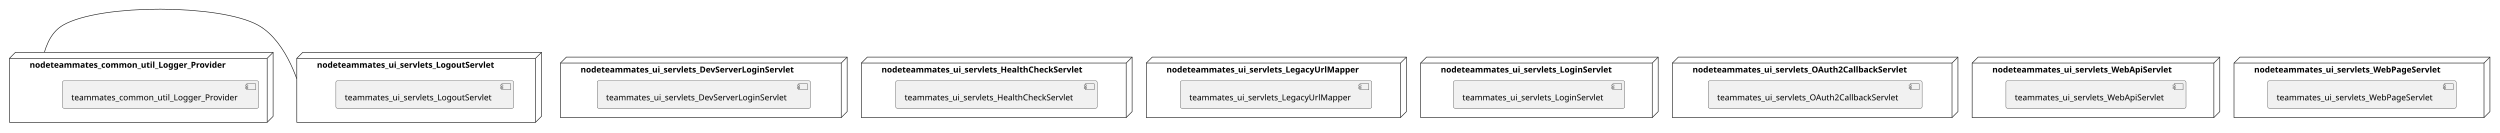
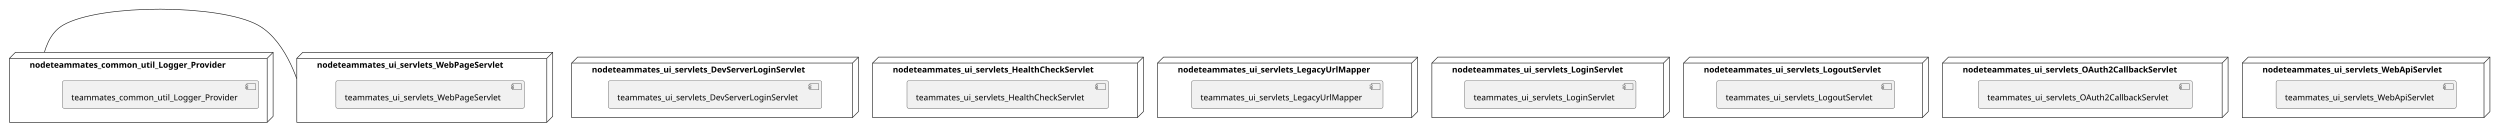
<svg xmlns="http://www.w3.org/2000/svg" xmlns:xlink="http://www.w3.org/1999/xlink" contentStyleType="text/css" height="223px" preserveAspectRatio="none" style="width:4220px;height:223px;background:#FFFFFF;" version="1.1" viewBox="0 0 4220 223" width="4220px" zoomAndPan="magnify">
  <defs />
  <g>
    <g id="cluster_nodeteammates_common_util_Logger_Provider">
      <polygon fill="none" points="16,98.41,26,88.41,461,88.41,461,196.41,451,206.41,16,206.41,16,98.41" style="stroke:#181818;stroke-width:1.0;" />
      <line style="stroke:#181818;stroke-width:1.0;" x1="451" x2="461" y1="98.41" y2="88.41" />
      <line style="stroke:#181818;stroke-width:1.0;" x1="16" x2="451" y1="98.41" y2="98.41" />
      <line style="stroke:#181818;stroke-width:1.0;" x1="451" x2="451" y1="98.41" y2="206.41" />
      <text fill="#000000" font-family="sans-serif" font-size="14" font-weight="bold" lengthAdjust="spacing" textLength="369" x="50" y="114.405">nodeteammates_common_util_Logger_Provider</text>
    </g>
    <g id="cluster_nodeteammates_ui_servlets_DevServerLoginServlet">
-       <polygon fill="none" points="946,106.41,956,96.41,1430,96.41,1430,188.41,1420,198.41,946,198.41,946,106.41" style="stroke:#181818;stroke-width:1.0;" />
-       <line style="stroke:#181818;stroke-width:1.0;" x1="1420" x2="1430" y1="106.41" y2="96.41" />
-       <line style="stroke:#181818;stroke-width:1.0;" x1="946" x2="1420" y1="106.41" y2="106.41" />
-       <line style="stroke:#181818;stroke-width:1.0;" x1="1420" x2="1420" y1="106.41" y2="198.41" />
-       <text fill="#000000" font-family="sans-serif" font-size="14" font-weight="bold" lengthAdjust="spacing" textLength="408" x="980" y="122.405">nodeteammates_ui_servlets_DevServerLoginServlet</text>
+       <polygon fill="none" points="965,106.41,975,96.41,1449,96.41,1449,188.41,1439,198.41,965,198.41,965,106.41" style="stroke:#181818;stroke-width:1.0;" />
+       <line style="stroke:#181818;stroke-width:1.0;" x1="1439" x2="1449" y1="106.41" y2="96.41" />
+       <line style="stroke:#181818;stroke-width:1.0;" x1="965" x2="1439" y1="106.41" y2="106.41" />
+       <line style="stroke:#181818;stroke-width:1.0;" x1="1439" x2="1439" y1="106.41" y2="198.41" />
+       <text fill="#000000" font-family="sans-serif" font-size="14" font-weight="bold" lengthAdjust="spacing" textLength="408" x="999" y="122.405">nodeteammates_ui_servlets_DevServerLoginServlet</text>
    </g>
    <g id="cluster_nodeteammates_ui_servlets_HealthCheckServlet">
-       <polygon fill="none" points="1454,106.41,1464,96.41,1911,96.41,1911,188.41,1901,198.41,1454,198.41,1454,106.41" style="stroke:#181818;stroke-width:1.0;" />
-       <line style="stroke:#181818;stroke-width:1.0;" x1="1901" x2="1911" y1="106.41" y2="96.41" />
-       <line style="stroke:#181818;stroke-width:1.0;" x1="1454" x2="1901" y1="106.41" y2="106.41" />
-       <line style="stroke:#181818;stroke-width:1.0;" x1="1901" x2="1901" y1="106.41" y2="198.41" />
-       <text fill="#000000" font-family="sans-serif" font-size="14" font-weight="bold" lengthAdjust="spacing" textLength="381" x="1488" y="122.405">nodeteammates_ui_servlets_HealthCheckServlet</text>
+       <polygon fill="none" points="1473,106.41,1483,96.41,1930,96.41,1930,188.41,1920,198.41,1473,198.41,1473,106.41" style="stroke:#181818;stroke-width:1.0;" />
+       <line style="stroke:#181818;stroke-width:1.0;" x1="1920" x2="1930" y1="106.41" y2="96.41" />
+       <line style="stroke:#181818;stroke-width:1.0;" x1="1473" x2="1920" y1="106.41" y2="106.41" />
+       <line style="stroke:#181818;stroke-width:1.0;" x1="1920" x2="1920" y1="106.41" y2="198.41" />
+       <text fill="#000000" font-family="sans-serif" font-size="14" font-weight="bold" lengthAdjust="spacing" textLength="381" x="1507" y="122.405">nodeteammates_ui_servlets_HealthCheckServlet</text>
    </g>
    <g id="cluster_nodeteammates_ui_servlets_LegacyUrlMapper">
-       <polygon fill="none" points="1935,106.41,1945,96.41,2374,96.41,2374,188.41,2364,198.41,1935,198.41,1935,106.41" style="stroke:#181818;stroke-width:1.0;" />
-       <line style="stroke:#181818;stroke-width:1.0;" x1="2364" x2="2374" y1="106.41" y2="96.41" />
-       <line style="stroke:#181818;stroke-width:1.0;" x1="1935" x2="2364" y1="106.41" y2="106.41" />
-       <line style="stroke:#181818;stroke-width:1.0;" x1="2364" x2="2364" y1="106.41" y2="198.41" />
-       <text fill="#000000" font-family="sans-serif" font-size="14" font-weight="bold" lengthAdjust="spacing" textLength="363" x="1969" y="122.405">nodeteammates_ui_servlets_LegacyUrlMapper</text>
+       <polygon fill="none" points="1954,106.41,1964,96.41,2393,96.41,2393,188.41,2383,198.41,1954,198.41,1954,106.41" style="stroke:#181818;stroke-width:1.0;" />
+       <line style="stroke:#181818;stroke-width:1.0;" x1="2383" x2="2393" y1="106.41" y2="96.41" />
+       <line style="stroke:#181818;stroke-width:1.0;" x1="1954" x2="2383" y1="106.41" y2="106.41" />
+       <line style="stroke:#181818;stroke-width:1.0;" x1="2383" x2="2383" y1="106.41" y2="198.41" />
+       <text fill="#000000" font-family="sans-serif" font-size="14" font-weight="bold" lengthAdjust="spacing" textLength="363" x="1988" y="122.405">nodeteammates_ui_servlets_LegacyUrlMapper</text>
    </g>
    <g id="cluster_nodeteammates_ui_servlets_LoginServlet">
-       <polygon fill="none" points="2398,106.41,2408,96.41,2799,96.41,2799,188.41,2789,198.41,2398,198.41,2398,106.41" style="stroke:#181818;stroke-width:1.0;" />
-       <line style="stroke:#181818;stroke-width:1.0;" x1="2789" x2="2799" y1="106.41" y2="96.41" />
-       <line style="stroke:#181818;stroke-width:1.0;" x1="2398" x2="2789" y1="106.41" y2="106.41" />
-       <line style="stroke:#181818;stroke-width:1.0;" x1="2789" x2="2789" y1="106.41" y2="198.41" />
-       <text fill="#000000" font-family="sans-serif" font-size="14" font-weight="bold" lengthAdjust="spacing" textLength="325" x="2432" y="122.405">nodeteammates_ui_servlets_LoginServlet</text>
+       <polygon fill="none" points="2417,106.41,2427,96.41,2818,96.41,2818,188.41,2808,198.41,2417,198.41,2417,106.41" style="stroke:#181818;stroke-width:1.0;" />
+       <line style="stroke:#181818;stroke-width:1.0;" x1="2808" x2="2818" y1="106.41" y2="96.41" />
+       <line style="stroke:#181818;stroke-width:1.0;" x1="2417" x2="2808" y1="106.41" y2="106.41" />
+       <line style="stroke:#181818;stroke-width:1.0;" x1="2808" x2="2808" y1="106.41" y2="198.41" />
+       <text fill="#000000" font-family="sans-serif" font-size="14" font-weight="bold" lengthAdjust="spacing" textLength="325" x="2451" y="122.405">nodeteammates_ui_servlets_LoginServlet</text>
    </g>
    <g id="cluster_nodeteammates_ui_servlets_LogoutServlet">
-       <polygon fill="none" points="501,98.41,511,88.41,914,88.41,914,196.41,904,206.41,501,206.41,501,98.41" style="stroke:#181818;stroke-width:1.0;" />
-       <line style="stroke:#181818;stroke-width:1.0;" x1="904" x2="914" y1="98.41" y2="88.41" />
-       <line style="stroke:#181818;stroke-width:1.0;" x1="501" x2="904" y1="98.41" y2="98.41" />
-       <line style="stroke:#181818;stroke-width:1.0;" x1="904" x2="904" y1="98.41" y2="206.41" />
-       <text fill="#000000" font-family="sans-serif" font-size="14" font-weight="bold" lengthAdjust="spacing" textLength="337" x="535" y="114.405">nodeteammates_ui_servlets_LogoutServlet</text>
+       <polygon fill="none" points="2842,106.41,2852,96.41,3255,96.41,3255,188.41,3245,198.41,2842,198.41,2842,106.41" style="stroke:#181818;stroke-width:1.0;" />
+       <line style="stroke:#181818;stroke-width:1.0;" x1="3245" x2="3255" y1="106.41" y2="96.41" />
+       <line style="stroke:#181818;stroke-width:1.0;" x1="2842" x2="3245" y1="106.41" y2="106.41" />
+       <line style="stroke:#181818;stroke-width:1.0;" x1="3245" x2="3245" y1="106.41" y2="198.41" />
+       <text fill="#000000" font-family="sans-serif" font-size="14" font-weight="bold" lengthAdjust="spacing" textLength="337" x="2876" y="122.405">nodeteammates_ui_servlets_LogoutServlet</text>
    </g>
    <g id="cluster_nodeteammates_ui_servlets_OAuth2CallbackServlet">
-       <polygon fill="none" points="2823,106.41,2833,96.41,3305,96.41,3305,188.41,3295,198.41,2823,198.41,2823,106.41" style="stroke:#181818;stroke-width:1.0;" />
-       <line style="stroke:#181818;stroke-width:1.0;" x1="3295" x2="3305" y1="106.41" y2="96.41" />
-       <line style="stroke:#181818;stroke-width:1.0;" x1="2823" x2="3295" y1="106.41" y2="106.41" />
-       <line style="stroke:#181818;stroke-width:1.0;" x1="3295" x2="3295" y1="106.41" y2="198.41" />
-       <text fill="#000000" font-family="sans-serif" font-size="14" font-weight="bold" lengthAdjust="spacing" textLength="406" x="2857" y="122.405">nodeteammates_ui_servlets_OAuth2CallbackServlet</text>
+       <polygon fill="none" points="3279,106.41,3289,96.41,3761,96.41,3761,188.41,3751,198.41,3279,198.41,3279,106.41" style="stroke:#181818;stroke-width:1.0;" />
+       <line style="stroke:#181818;stroke-width:1.0;" x1="3751" x2="3761" y1="106.41" y2="96.41" />
+       <line style="stroke:#181818;stroke-width:1.0;" x1="3279" x2="3751" y1="106.41" y2="106.41" />
+       <line style="stroke:#181818;stroke-width:1.0;" x1="3751" x2="3751" y1="106.41" y2="198.41" />
+       <text fill="#000000" font-family="sans-serif" font-size="14" font-weight="bold" lengthAdjust="spacing" textLength="406" x="3313" y="122.405">nodeteammates_ui_servlets_OAuth2CallbackServlet</text>
    </g>
    <g id="cluster_nodeteammates_ui_servlets_WebApiServlet">
-       <polygon fill="none" points="3329,106.41,3339,96.41,3747,96.41,3747,188.41,3737,198.41,3329,198.41,3329,106.41" style="stroke:#181818;stroke-width:1.0;" />
-       <line style="stroke:#181818;stroke-width:1.0;" x1="3737" x2="3747" y1="106.41" y2="96.41" />
-       <line style="stroke:#181818;stroke-width:1.0;" x1="3329" x2="3737" y1="106.41" y2="106.41" />
-       <line style="stroke:#181818;stroke-width:1.0;" x1="3737" x2="3737" y1="106.41" y2="198.41" />
-       <text fill="#000000" font-family="sans-serif" font-size="14" font-weight="bold" lengthAdjust="spacing" textLength="342" x="3363" y="122.405">nodeteammates_ui_servlets_WebApiServlet</text>
+       <polygon fill="none" points="3785,106.41,3795,96.41,4203,96.41,4203,188.41,4193,198.41,3785,198.41,3785,106.41" style="stroke:#181818;stroke-width:1.0;" />
+       <line style="stroke:#181818;stroke-width:1.0;" x1="4193" x2="4203" y1="106.41" y2="96.41" />
+       <line style="stroke:#181818;stroke-width:1.0;" x1="3785" x2="4193" y1="106.41" y2="106.41" />
+       <line style="stroke:#181818;stroke-width:1.0;" x1="4193" x2="4193" y1="106.41" y2="198.41" />
+       <text fill="#000000" font-family="sans-serif" font-size="14" font-weight="bold" lengthAdjust="spacing" textLength="342" x="3819" y="122.405">nodeteammates_ui_servlets_WebApiServlet</text>
    </g>
    <g id="cluster_nodeteammates_ui_servlets_WebPageServlet">
-       <polygon fill="none" points="3771,106.41,3781,96.41,4203,96.41,4203,188.41,4193,198.41,3771,198.41,3771,106.41" style="stroke:#181818;stroke-width:1.0;" />
-       <line style="stroke:#181818;stroke-width:1.0;" x1="4193" x2="4203" y1="106.41" y2="96.41" />
-       <line style="stroke:#181818;stroke-width:1.0;" x1="3771" x2="4193" y1="106.41" y2="106.41" />
-       <line style="stroke:#181818;stroke-width:1.0;" x1="4193" x2="4193" y1="106.41" y2="198.41" />
-       <text fill="#000000" font-family="sans-serif" font-size="14" font-weight="bold" lengthAdjust="spacing" textLength="356" x="3805" y="122.405">nodeteammates_ui_servlets_WebPageServlet</text>
+       <polygon fill="none" points="501,98.41,511,88.41,933,88.41,933,196.41,923,206.41,501,206.41,501,98.41" style="stroke:#181818;stroke-width:1.0;" />
+       <line style="stroke:#181818;stroke-width:1.0;" x1="923" x2="933" y1="98.41" y2="88.41" />
+       <line style="stroke:#181818;stroke-width:1.0;" x1="501" x2="923" y1="98.41" y2="98.41" />
+       <line style="stroke:#181818;stroke-width:1.0;" x1="923" x2="923" y1="98.41" y2="206.41" />
+       <text fill="#000000" font-family="sans-serif" font-size="14" font-weight="bold" lengthAdjust="spacing" textLength="356" x="535" y="114.405">nodeteammates_ui_servlets_WebPageServlet</text>
    </g>
    <g id="elem_teammates_common_util_Logger_Provider">
-       <a href="teammates-teammates-psr.system#_cbynAlkcEe-eOpXVzhnvLA" target="_top" title="teammates-teammates-psr.system#_cbynAlkcEe-eOpXVzhnvLA" xlink:actuate="onRequest" xlink:href="teammates-teammates-psr.system#_cbynAlkcEe-eOpXVzhnvLA" xlink:show="new" xlink:title="teammates-teammates-psr.system#_cbynAlkcEe-eOpXVzhnvLA" xlink:type="simple">
+       <a href="teammates-teammates-psr.system#_cgMzkFnlEe-wd7xCsjce5g" target="_top" title="teammates-teammates-psr.system#_cgMzkFnlEe-wd7xCsjce5g" xlink:actuate="onRequest" xlink:href="teammates-teammates-psr.system#_cgMzkFnlEe-wd7xCsjce5g" xlink:show="new" xlink:title="teammates-teammates-psr.system#_cgMzkFnlEe-wd7xCsjce5g" xlink:type="simple">
        <rect fill="#F1F1F1" height="46.297" rx="2.5" ry="2.5" style="stroke:#181818;stroke-width:0.5;" width="331" x="105.5" y="136.41" />
        <rect fill="#F1F1F1" height="10" style="stroke:#181818;stroke-width:0.5;" width="15" x="416.5" y="141.41" />
        <rect fill="#F1F1F1" height="2" style="stroke:#181818;stroke-width:0.5;" width="4" x="414.5" y="143.41" />
        <rect fill="#F1F1F1" height="2" style="stroke:#181818;stroke-width:0.5;" width="4" x="414.5" y="147.41" />
        <text fill="#000000" font-family="sans-serif" font-size="14" lengthAdjust="spacing" textLength="291" x="120.5" y="169.405">teammates_common_util_Logger_Provider</text>
      </a>
    </g>
    <g id="elem_teammates_ui_servlets_DevServerLoginServlet">
-       <a href="teammates-teammates-psr.system#_cbynAlkcEe-eOpXVzhnvLA" target="_top" title="teammates-teammates-psr.system#_cbynAlkcEe-eOpXVzhnvLA" xlink:actuate="onRequest" xlink:href="teammates-teammates-psr.system#_cbynAlkcEe-eOpXVzhnvLA" xlink:show="new" xlink:title="teammates-teammates-psr.system#_cbynAlkcEe-eOpXVzhnvLA" xlink:type="simple">
-         <rect fill="#F1F1F1" height="46.297" rx="2.5" ry="2.5" style="stroke:#181818;stroke-width:0.5;" width="360" x="1008" y="136.41" />
-         <rect fill="#F1F1F1" height="10" style="stroke:#181818;stroke-width:0.5;" width="15" x="1348" y="141.41" />
-         <rect fill="#F1F1F1" height="2" style="stroke:#181818;stroke-width:0.5;" width="4" x="1346" y="143.41" />
-         <rect fill="#F1F1F1" height="2" style="stroke:#181818;stroke-width:0.5;" width="4" x="1346" y="147.41" />
-         <text fill="#000000" font-family="sans-serif" font-size="14" lengthAdjust="spacing" textLength="320" x="1023" y="169.405">teammates_ui_servlets_DevServerLoginServlet</text>
+       <a href="teammates-teammates-psr.system#_cgMzkFnlEe-wd7xCsjce5g" target="_top" title="teammates-teammates-psr.system#_cgMzkFnlEe-wd7xCsjce5g" xlink:actuate="onRequest" xlink:href="teammates-teammates-psr.system#_cgMzkFnlEe-wd7xCsjce5g" xlink:show="new" xlink:title="teammates-teammates-psr.system#_cgMzkFnlEe-wd7xCsjce5g" xlink:type="simple">
+         <rect fill="#F1F1F1" height="46.297" rx="2.5" ry="2.5" style="stroke:#181818;stroke-width:0.5;" width="360" x="1027" y="136.41" />
+         <rect fill="#F1F1F1" height="10" style="stroke:#181818;stroke-width:0.5;" width="15" x="1367" y="141.41" />
+         <rect fill="#F1F1F1" height="2" style="stroke:#181818;stroke-width:0.5;" width="4" x="1365" y="143.41" />
+         <rect fill="#F1F1F1" height="2" style="stroke:#181818;stroke-width:0.5;" width="4" x="1365" y="147.41" />
+         <text fill="#000000" font-family="sans-serif" font-size="14" lengthAdjust="spacing" textLength="320" x="1042" y="169.405">teammates_ui_servlets_DevServerLoginServlet</text>
      </a>
    </g>
    <g id="elem_teammates_ui_servlets_HealthCheckServlet">
-       <a href="teammates-teammates-psr.system#_cbynAlkcEe-eOpXVzhnvLA" target="_top" title="teammates-teammates-psr.system#_cbynAlkcEe-eOpXVzhnvLA" xlink:actuate="onRequest" xlink:href="teammates-teammates-psr.system#_cbynAlkcEe-eOpXVzhnvLA" xlink:show="new" xlink:title="teammates-teammates-psr.system#_cbynAlkcEe-eOpXVzhnvLA" xlink:type="simple">
-         <rect fill="#F1F1F1" height="46.297" rx="2.5" ry="2.5" style="stroke:#181818;stroke-width:0.5;" width="340" x="1512" y="136.41" />
-         <rect fill="#F1F1F1" height="10" style="stroke:#181818;stroke-width:0.5;" width="15" x="1832" y="141.41" />
-         <rect fill="#F1F1F1" height="2" style="stroke:#181818;stroke-width:0.5;" width="4" x="1830" y="143.41" />
-         <rect fill="#F1F1F1" height="2" style="stroke:#181818;stroke-width:0.5;" width="4" x="1830" y="147.41" />
-         <text fill="#000000" font-family="sans-serif" font-size="14" lengthAdjust="spacing" textLength="300" x="1527" y="169.405">teammates_ui_servlets_HealthCheckServlet</text>
+       <a href="teammates-teammates-psr.system#_cgMzkFnlEe-wd7xCsjce5g" target="_top" title="teammates-teammates-psr.system#_cgMzkFnlEe-wd7xCsjce5g" xlink:actuate="onRequest" xlink:href="teammates-teammates-psr.system#_cgMzkFnlEe-wd7xCsjce5g" xlink:show="new" xlink:title="teammates-teammates-psr.system#_cgMzkFnlEe-wd7xCsjce5g" xlink:type="simple">
+         <rect fill="#F1F1F1" height="46.297" rx="2.5" ry="2.5" style="stroke:#181818;stroke-width:0.5;" width="340" x="1531" y="136.41" />
+         <rect fill="#F1F1F1" height="10" style="stroke:#181818;stroke-width:0.5;" width="15" x="1851" y="141.41" />
+         <rect fill="#F1F1F1" height="2" style="stroke:#181818;stroke-width:0.5;" width="4" x="1849" y="143.41" />
+         <rect fill="#F1F1F1" height="2" style="stroke:#181818;stroke-width:0.5;" width="4" x="1849" y="147.41" />
+         <text fill="#000000" font-family="sans-serif" font-size="14" lengthAdjust="spacing" textLength="300" x="1546" y="169.405">teammates_ui_servlets_HealthCheckServlet</text>
      </a>
    </g>
    <g id="elem_teammates_ui_servlets_LegacyUrlMapper">
-       <a href="teammates-teammates-psr.system#_cbynAlkcEe-eOpXVzhnvLA" target="_top" title="teammates-teammates-psr.system#_cbynAlkcEe-eOpXVzhnvLA" xlink:actuate="onRequest" xlink:href="teammates-teammates-psr.system#_cbynAlkcEe-eOpXVzhnvLA" xlink:show="new" xlink:title="teammates-teammates-psr.system#_cbynAlkcEe-eOpXVzhnvLA" xlink:type="simple">
-         <rect fill="#F1F1F1" height="46.297" rx="2.5" ry="2.5" style="stroke:#181818;stroke-width:0.5;" width="323" x="1992.5" y="136.41" />
-         <rect fill="#F1F1F1" height="10" style="stroke:#181818;stroke-width:0.5;" width="15" x="2295.5" y="141.41" />
-         <rect fill="#F1F1F1" height="2" style="stroke:#181818;stroke-width:0.5;" width="4" x="2293.5" y="143.41" />
-         <rect fill="#F1F1F1" height="2" style="stroke:#181818;stroke-width:0.5;" width="4" x="2293.5" y="147.41" />
-         <text fill="#000000" font-family="sans-serif" font-size="14" lengthAdjust="spacing" textLength="283" x="2007.5" y="169.405">teammates_ui_servlets_LegacyUrlMapper</text>
+       <a href="teammates-teammates-psr.system#_cgMzkFnlEe-wd7xCsjce5g" target="_top" title="teammates-teammates-psr.system#_cgMzkFnlEe-wd7xCsjce5g" xlink:actuate="onRequest" xlink:href="teammates-teammates-psr.system#_cgMzkFnlEe-wd7xCsjce5g" xlink:show="new" xlink:title="teammates-teammates-psr.system#_cgMzkFnlEe-wd7xCsjce5g" xlink:type="simple">
+         <rect fill="#F1F1F1" height="46.297" rx="2.5" ry="2.5" style="stroke:#181818;stroke-width:0.5;" width="323" x="2011.5" y="136.41" />
+         <rect fill="#F1F1F1" height="10" style="stroke:#181818;stroke-width:0.5;" width="15" x="2314.5" y="141.41" />
+         <rect fill="#F1F1F1" height="2" style="stroke:#181818;stroke-width:0.5;" width="4" x="2312.5" y="143.41" />
+         <rect fill="#F1F1F1" height="2" style="stroke:#181818;stroke-width:0.5;" width="4" x="2312.5" y="147.41" />
+         <text fill="#000000" font-family="sans-serif" font-size="14" lengthAdjust="spacing" textLength="283" x="2026.5" y="169.405">teammates_ui_servlets_LegacyUrlMapper</text>
      </a>
    </g>
    <g id="elem_teammates_ui_servlets_LoginServlet">
-       <a href="teammates-teammates-psr.system#_cbynAlkcEe-eOpXVzhnvLA" target="_top" title="teammates-teammates-psr.system#_cbynAlkcEe-eOpXVzhnvLA" xlink:actuate="onRequest" xlink:href="teammates-teammates-psr.system#_cbynAlkcEe-eOpXVzhnvLA" xlink:show="new" xlink:title="teammates-teammates-psr.system#_cbynAlkcEe-eOpXVzhnvLA" xlink:type="simple">
-         <rect fill="#F1F1F1" height="46.297" rx="2.5" ry="2.5" style="stroke:#181818;stroke-width:0.5;" width="289" x="2453.5" y="136.41" />
-         <rect fill="#F1F1F1" height="10" style="stroke:#181818;stroke-width:0.5;" width="15" x="2722.5" y="141.41" />
-         <rect fill="#F1F1F1" height="2" style="stroke:#181818;stroke-width:0.5;" width="4" x="2720.5" y="143.41" />
-         <rect fill="#F1F1F1" height="2" style="stroke:#181818;stroke-width:0.5;" width="4" x="2720.5" y="147.41" />
-         <text fill="#000000" font-family="sans-serif" font-size="14" lengthAdjust="spacing" textLength="249" x="2468.5" y="169.405">teammates_ui_servlets_LoginServlet</text>
+       <a href="teammates-teammates-psr.system#_cgMzkFnlEe-wd7xCsjce5g" target="_top" title="teammates-teammates-psr.system#_cgMzkFnlEe-wd7xCsjce5g" xlink:actuate="onRequest" xlink:href="teammates-teammates-psr.system#_cgMzkFnlEe-wd7xCsjce5g" xlink:show="new" xlink:title="teammates-teammates-psr.system#_cgMzkFnlEe-wd7xCsjce5g" xlink:type="simple">
+         <rect fill="#F1F1F1" height="46.297" rx="2.5" ry="2.5" style="stroke:#181818;stroke-width:0.5;" width="289" x="2472.5" y="136.41" />
+         <rect fill="#F1F1F1" height="10" style="stroke:#181818;stroke-width:0.5;" width="15" x="2741.5" y="141.41" />
+         <rect fill="#F1F1F1" height="2" style="stroke:#181818;stroke-width:0.5;" width="4" x="2739.5" y="143.41" />
+         <rect fill="#F1F1F1" height="2" style="stroke:#181818;stroke-width:0.5;" width="4" x="2739.5" y="147.41" />
+         <text fill="#000000" font-family="sans-serif" font-size="14" lengthAdjust="spacing" textLength="249" x="2487.5" y="169.405">teammates_ui_servlets_LoginServlet</text>
      </a>
    </g>
    <g id="elem_teammates_ui_servlets_LogoutServlet">
-       <a href="teammates-teammates-psr.system#_cbynAlkcEe-eOpXVzhnvLA" target="_top" title="teammates-teammates-psr.system#_cbynAlkcEe-eOpXVzhnvLA" xlink:actuate="onRequest" xlink:href="teammates-teammates-psr.system#_cbynAlkcEe-eOpXVzhnvLA" xlink:show="new" xlink:title="teammates-teammates-psr.system#_cbynAlkcEe-eOpXVzhnvLA" xlink:type="simple">
-         <rect fill="#F1F1F1" height="46.297" rx="2.5" ry="2.5" style="stroke:#181818;stroke-width:0.5;" width="300" x="567" y="136.41" />
-         <rect fill="#F1F1F1" height="10" style="stroke:#181818;stroke-width:0.5;" width="15" x="847" y="141.41" />
-         <rect fill="#F1F1F1" height="2" style="stroke:#181818;stroke-width:0.5;" width="4" x="845" y="143.41" />
-         <rect fill="#F1F1F1" height="2" style="stroke:#181818;stroke-width:0.5;" width="4" x="845" y="147.41" />
-         <text fill="#000000" font-family="sans-serif" font-size="14" lengthAdjust="spacing" textLength="260" x="582" y="169.405">teammates_ui_servlets_LogoutServlet</text>
+       <a href="teammates-teammates-psr.system#_cgMzkFnlEe-wd7xCsjce5g" target="_top" title="teammates-teammates-psr.system#_cgMzkFnlEe-wd7xCsjce5g" xlink:actuate="onRequest" xlink:href="teammates-teammates-psr.system#_cgMzkFnlEe-wd7xCsjce5g" xlink:show="new" xlink:title="teammates-teammates-psr.system#_cgMzkFnlEe-wd7xCsjce5g" xlink:type="simple">
+         <rect fill="#F1F1F1" height="46.297" rx="2.5" ry="2.5" style="stroke:#181818;stroke-width:0.5;" width="300" x="2898" y="136.41" />
+         <rect fill="#F1F1F1" height="10" style="stroke:#181818;stroke-width:0.5;" width="15" x="3178" y="141.41" />
+         <rect fill="#F1F1F1" height="2" style="stroke:#181818;stroke-width:0.5;" width="4" x="3176" y="143.41" />
+         <rect fill="#F1F1F1" height="2" style="stroke:#181818;stroke-width:0.5;" width="4" x="3176" y="147.41" />
+         <text fill="#000000" font-family="sans-serif" font-size="14" lengthAdjust="spacing" textLength="260" x="2913" y="169.405">teammates_ui_servlets_LogoutServlet</text>
      </a>
    </g>
    <g id="elem_teammates_ui_servlets_OAuth2CallbackServlet">
-       <a href="teammates-teammates-psr.system#_cbynAlkcEe-eOpXVzhnvLA" target="_top" title="teammates-teammates-psr.system#_cbynAlkcEe-eOpXVzhnvLA" xlink:actuate="onRequest" xlink:href="teammates-teammates-psr.system#_cbynAlkcEe-eOpXVzhnvLA" xlink:show="new" xlink:title="teammates-teammates-psr.system#_cbynAlkcEe-eOpXVzhnvLA" xlink:type="simple">
-         <rect fill="#F1F1F1" height="46.297" rx="2.5" ry="2.5" style="stroke:#181818;stroke-width:0.5;" width="361" x="2883.5" y="136.41" />
-         <rect fill="#F1F1F1" height="10" style="stroke:#181818;stroke-width:0.5;" width="15" x="3224.5" y="141.41" />
-         <rect fill="#F1F1F1" height="2" style="stroke:#181818;stroke-width:0.5;" width="4" x="3222.5" y="143.41" />
-         <rect fill="#F1F1F1" height="2" style="stroke:#181818;stroke-width:0.5;" width="4" x="3222.5" y="147.41" />
-         <text fill="#000000" font-family="sans-serif" font-size="14" lengthAdjust="spacing" textLength="321" x="2898.5" y="169.405">teammates_ui_servlets_OAuth2CallbackServlet</text>
+       <a href="teammates-teammates-psr.system#_cgMzkFnlEe-wd7xCsjce5g" target="_top" title="teammates-teammates-psr.system#_cgMzkFnlEe-wd7xCsjce5g" xlink:actuate="onRequest" xlink:href="teammates-teammates-psr.system#_cgMzkFnlEe-wd7xCsjce5g" xlink:show="new" xlink:title="teammates-teammates-psr.system#_cgMzkFnlEe-wd7xCsjce5g" xlink:type="simple">
+         <rect fill="#F1F1F1" height="46.297" rx="2.5" ry="2.5" style="stroke:#181818;stroke-width:0.5;" width="361" x="3339.5" y="136.41" />
+         <rect fill="#F1F1F1" height="10" style="stroke:#181818;stroke-width:0.5;" width="15" x="3680.5" y="141.41" />
+         <rect fill="#F1F1F1" height="2" style="stroke:#181818;stroke-width:0.5;" width="4" x="3678.5" y="143.41" />
+         <rect fill="#F1F1F1" height="2" style="stroke:#181818;stroke-width:0.5;" width="4" x="3678.5" y="147.41" />
+         <text fill="#000000" font-family="sans-serif" font-size="14" lengthAdjust="spacing" textLength="321" x="3354.5" y="169.405">teammates_ui_servlets_OAuth2CallbackServlet</text>
      </a>
    </g>
    <g id="elem_teammates_ui_servlets_WebApiServlet">
-       <a href="teammates-teammates-psr.system#_cbynAlkcEe-eOpXVzhnvLA" target="_top" title="teammates-teammates-psr.system#_cbynAlkcEe-eOpXVzhnvLA" xlink:actuate="onRequest" xlink:href="teammates-teammates-psr.system#_cbynAlkcEe-eOpXVzhnvLA" xlink:show="new" xlink:title="teammates-teammates-psr.system#_cbynAlkcEe-eOpXVzhnvLA" xlink:type="simple">
-         <rect fill="#F1F1F1" height="46.297" rx="2.5" ry="2.5" style="stroke:#181818;stroke-width:0.5;" width="304" x="3386" y="136.41" />
-         <rect fill="#F1F1F1" height="10" style="stroke:#181818;stroke-width:0.5;" width="15" x="3670" y="141.41" />
-         <rect fill="#F1F1F1" height="2" style="stroke:#181818;stroke-width:0.5;" width="4" x="3668" y="143.41" />
-         <rect fill="#F1F1F1" height="2" style="stroke:#181818;stroke-width:0.5;" width="4" x="3668" y="147.41" />
-         <text fill="#000000" font-family="sans-serif" font-size="14" lengthAdjust="spacing" textLength="264" x="3401" y="169.405">teammates_ui_servlets_WebApiServlet</text>
+       <a href="teammates-teammates-psr.system#_cgMzkFnlEe-wd7xCsjce5g" target="_top" title="teammates-teammates-psr.system#_cgMzkFnlEe-wd7xCsjce5g" xlink:actuate="onRequest" xlink:href="teammates-teammates-psr.system#_cgMzkFnlEe-wd7xCsjce5g" xlink:show="new" xlink:title="teammates-teammates-psr.system#_cgMzkFnlEe-wd7xCsjce5g" xlink:type="simple">
+         <rect fill="#F1F1F1" height="46.297" rx="2.5" ry="2.5" style="stroke:#181818;stroke-width:0.5;" width="304" x="3842" y="136.41" />
+         <rect fill="#F1F1F1" height="10" style="stroke:#181818;stroke-width:0.5;" width="15" x="4126" y="141.41" />
+         <rect fill="#F1F1F1" height="2" style="stroke:#181818;stroke-width:0.5;" width="4" x="4124" y="143.41" />
+         <rect fill="#F1F1F1" height="2" style="stroke:#181818;stroke-width:0.5;" width="4" x="4124" y="147.41" />
+         <text fill="#000000" font-family="sans-serif" font-size="14" lengthAdjust="spacing" textLength="264" x="3857" y="169.405">teammates_ui_servlets_WebApiServlet</text>
      </a>
    </g>
    <g id="elem_teammates_ui_servlets_WebPageServlet">
-       <a href="teammates-teammates-psr.system#_cbynAlkcEe-eOpXVzhnvLA" target="_top" title="teammates-teammates-psr.system#_cbynAlkcEe-eOpXVzhnvLA" xlink:actuate="onRequest" xlink:href="teammates-teammates-psr.system#_cbynAlkcEe-eOpXVzhnvLA" xlink:show="new" xlink:title="teammates-teammates-psr.system#_cbynAlkcEe-eOpXVzhnvLA" xlink:type="simple">
-         <rect fill="#F1F1F1" height="46.297" rx="2.5" ry="2.5" style="stroke:#181818;stroke-width:0.5;" width="318" x="3828" y="136.41" />
-         <rect fill="#F1F1F1" height="10" style="stroke:#181818;stroke-width:0.5;" width="15" x="4126" y="141.41" />
-         <rect fill="#F1F1F1" height="2" style="stroke:#181818;stroke-width:0.5;" width="4" x="4124" y="143.41" />
-         <rect fill="#F1F1F1" height="2" style="stroke:#181818;stroke-width:0.5;" width="4" x="4124" y="147.41" />
-         <text fill="#000000" font-family="sans-serif" font-size="14" lengthAdjust="spacing" textLength="278" x="3843" y="169.405">teammates_ui_servlets_WebPageServlet</text>
+       <a href="teammates-teammates-psr.system#_cgMzkFnlEe-wd7xCsjce5g" target="_top" title="teammates-teammates-psr.system#_cgMzkFnlEe-wd7xCsjce5g" xlink:actuate="onRequest" xlink:href="teammates-teammates-psr.system#_cgMzkFnlEe-wd7xCsjce5g" xlink:show="new" xlink:title="teammates-teammates-psr.system#_cgMzkFnlEe-wd7xCsjce5g" xlink:type="simple">
+         <rect fill="#F1F1F1" height="46.297" rx="2.5" ry="2.5" style="stroke:#181818;stroke-width:0.5;" width="318" x="567" y="136.41" />
+         <rect fill="#F1F1F1" height="10" style="stroke:#181818;stroke-width:0.5;" width="15" x="865" y="141.41" />
+         <rect fill="#F1F1F1" height="2" style="stroke:#181818;stroke-width:0.5;" width="4" x="863" y="143.41" />
+         <rect fill="#F1F1F1" height="2" style="stroke:#181818;stroke-width:0.5;" width="4" x="863" y="147.41" />
+         <text fill="#000000" font-family="sans-serif" font-size="14" lengthAdjust="spacing" textLength="278" x="582" y="169.405">teammates_ui_servlets_WebPageServlet</text>
      </a>
    </g>
-     <g id="link_nodeteammates_common_util_Logger_Provider_nodeteammates_ui_servlets_LogoutServlet">
-       <path d="M75.096,87.992 C75.151,87.796 75.207,87.601 75.263,87.406 C75.375,87.017 75.489,86.627 75.605,86.239 C75.837,85.461 76.077,84.686 76.325,83.914 C76.82,82.369 77.346,80.836 77.906,79.318 C79.026,76.282 80.279,73.307 81.679,70.426 C87.281,58.902 95.245,48.875 106.5,42.41 C169.9,6 371.51,7.04 435.5,42.41 C461.115,56.565 479.007,83.8 490.721,108.434 C493.65,114.592 496.192,120.588 498.372,126.176 C498.917,127.573 499.44,128.945 499.94,130.287 C500.19,130.958 500.434,131.622 500.673,132.278 C500.733,132.442 500.793,132.606 500.852,132.769 " fill="none" id="nodeteammates_common_util_Logger_Provider-nodeteammates_ui_servlets_LogoutServlet" style="stroke:#181818;stroke-width:1.0;" />
+     <g id="link_nodeteammates_common_util_Logger_Provider_nodeteammates_ui_servlets_WebPageServlet">
+       <path d="M75.096,87.992 C75.151,87.796 75.207,87.601 75.263,87.406 C75.375,87.017 75.489,86.627 75.605,86.239 C75.837,85.461 76.077,84.686 76.325,83.914 C76.82,82.369 77.346,80.836 77.906,79.318 C79.026,76.282 80.279,73.307 81.679,70.426 C87.281,58.902 95.245,48.875 106.5,42.41 C169.9,6 371.51,7.04 435.5,42.41 C461.115,56.565 479.007,83.8 490.721,108.434 C493.65,114.592 496.192,120.588 498.372,126.176 C498.917,127.573 499.44,128.945 499.94,130.287 C500.19,130.958 500.434,131.622 500.673,132.278 C500.733,132.442 500.793,132.606 500.852,132.769 " fill="none" id="nodeteammates_common_util_Logger_Provider-nodeteammates_ui_servlets_WebPageServlet" style="stroke:#181818;stroke-width:1.0;" />
    </g>
  </g>
</svg>
